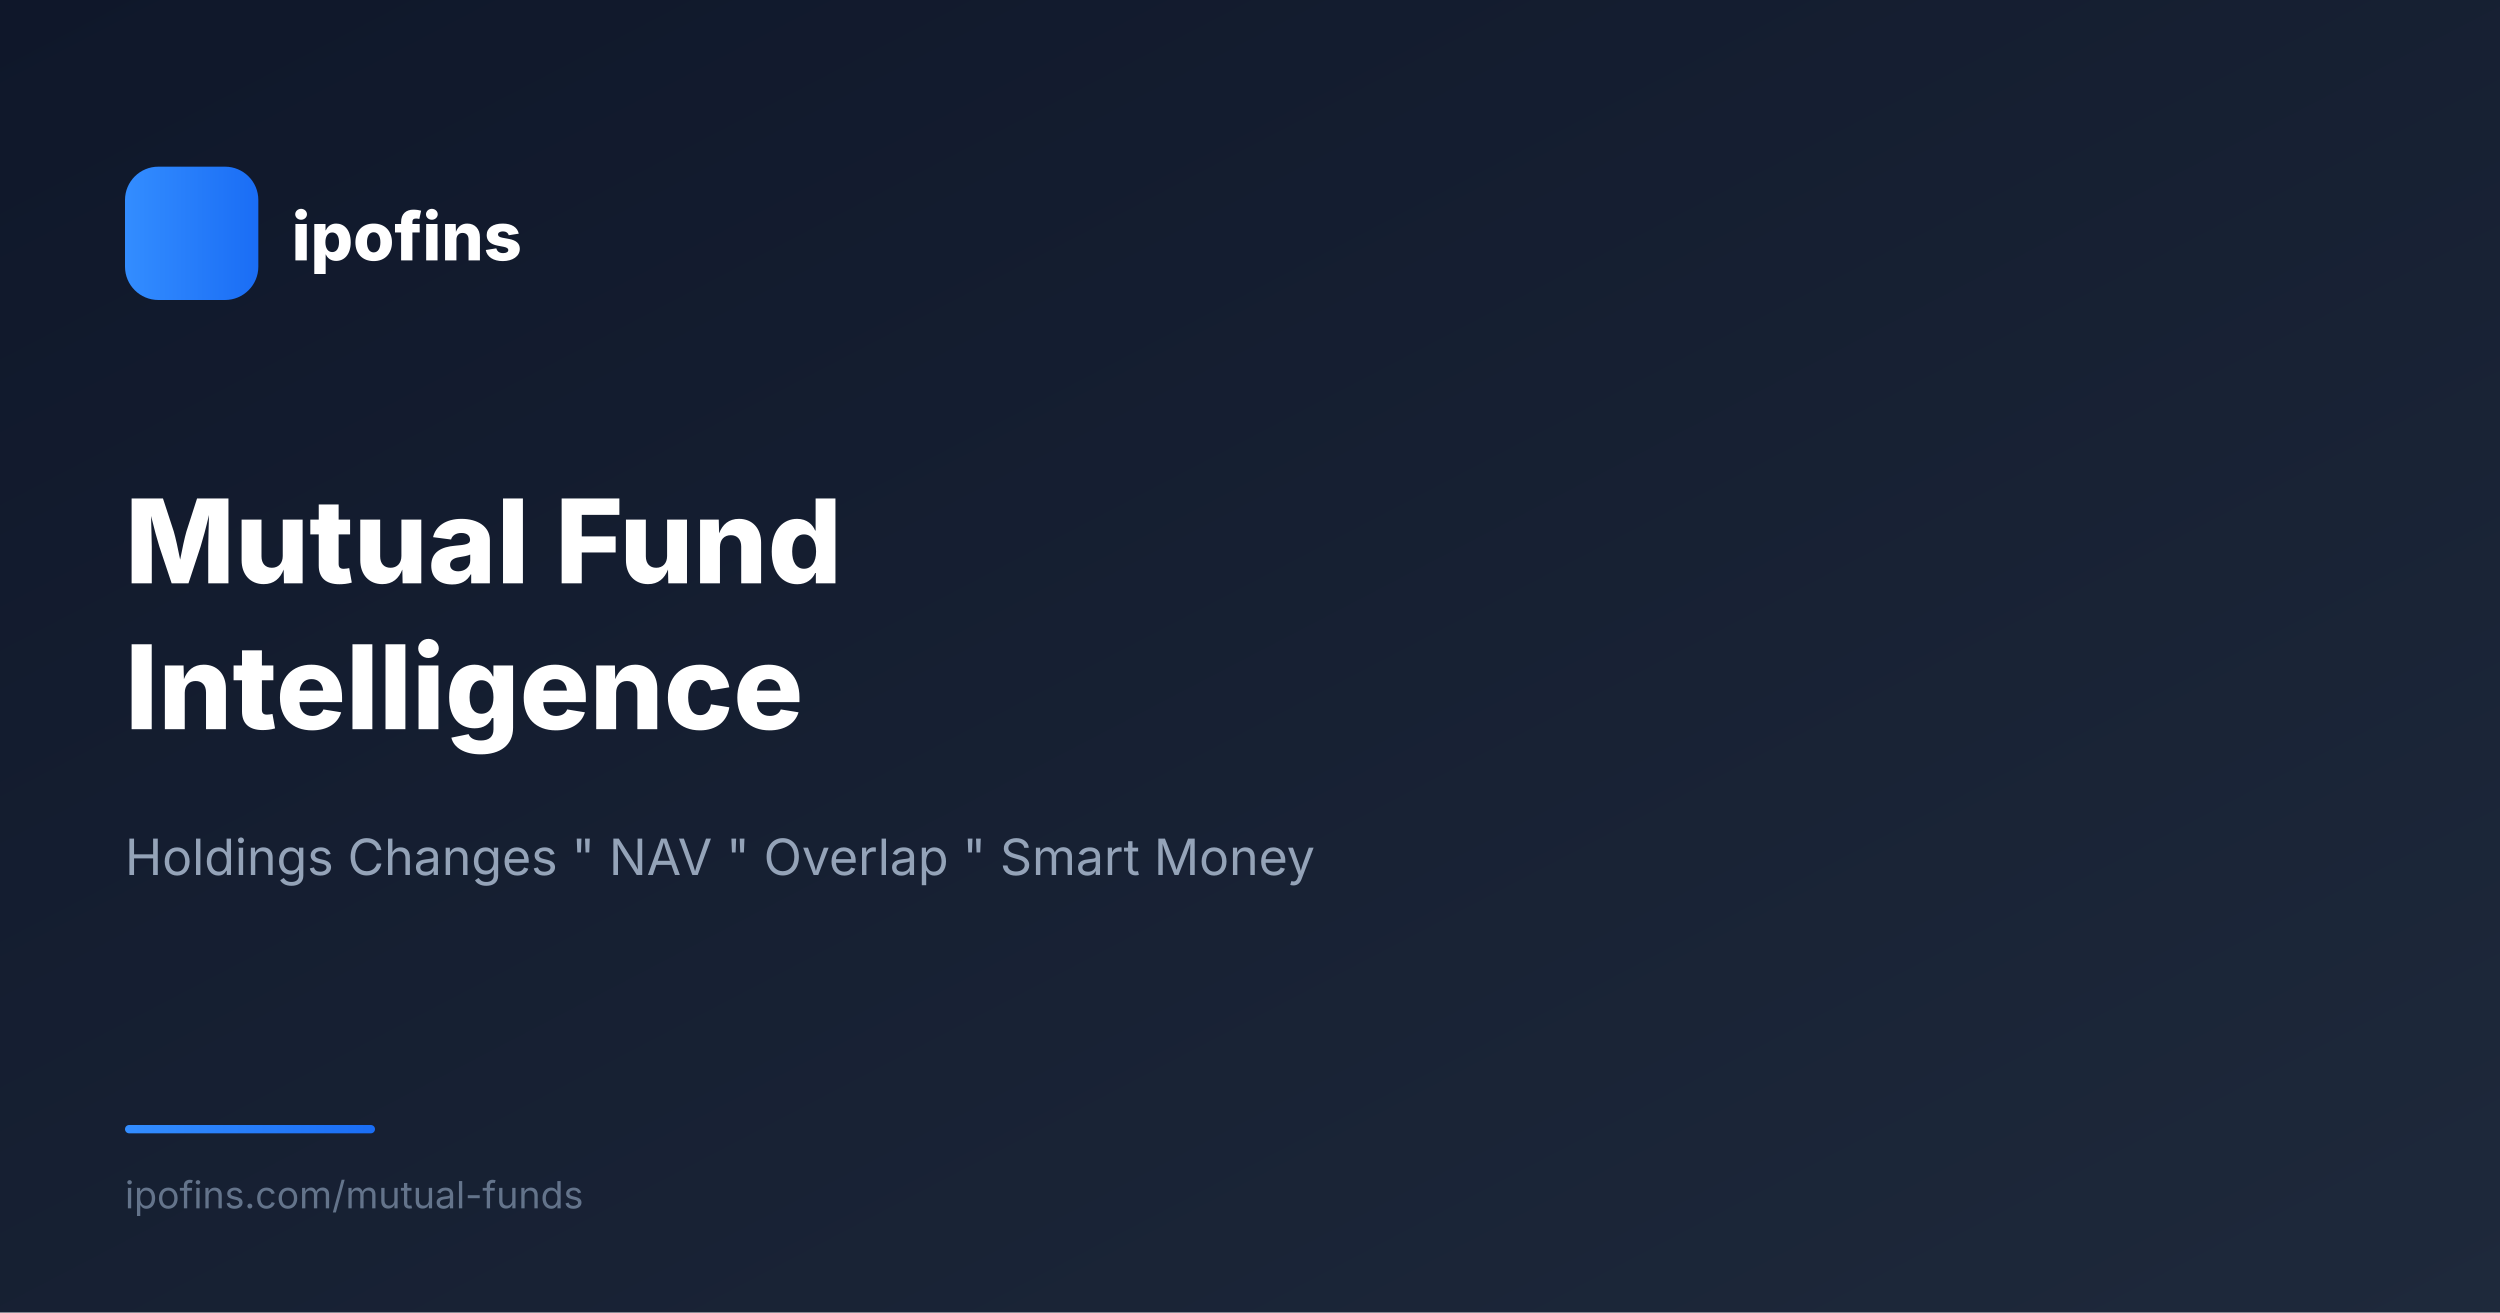
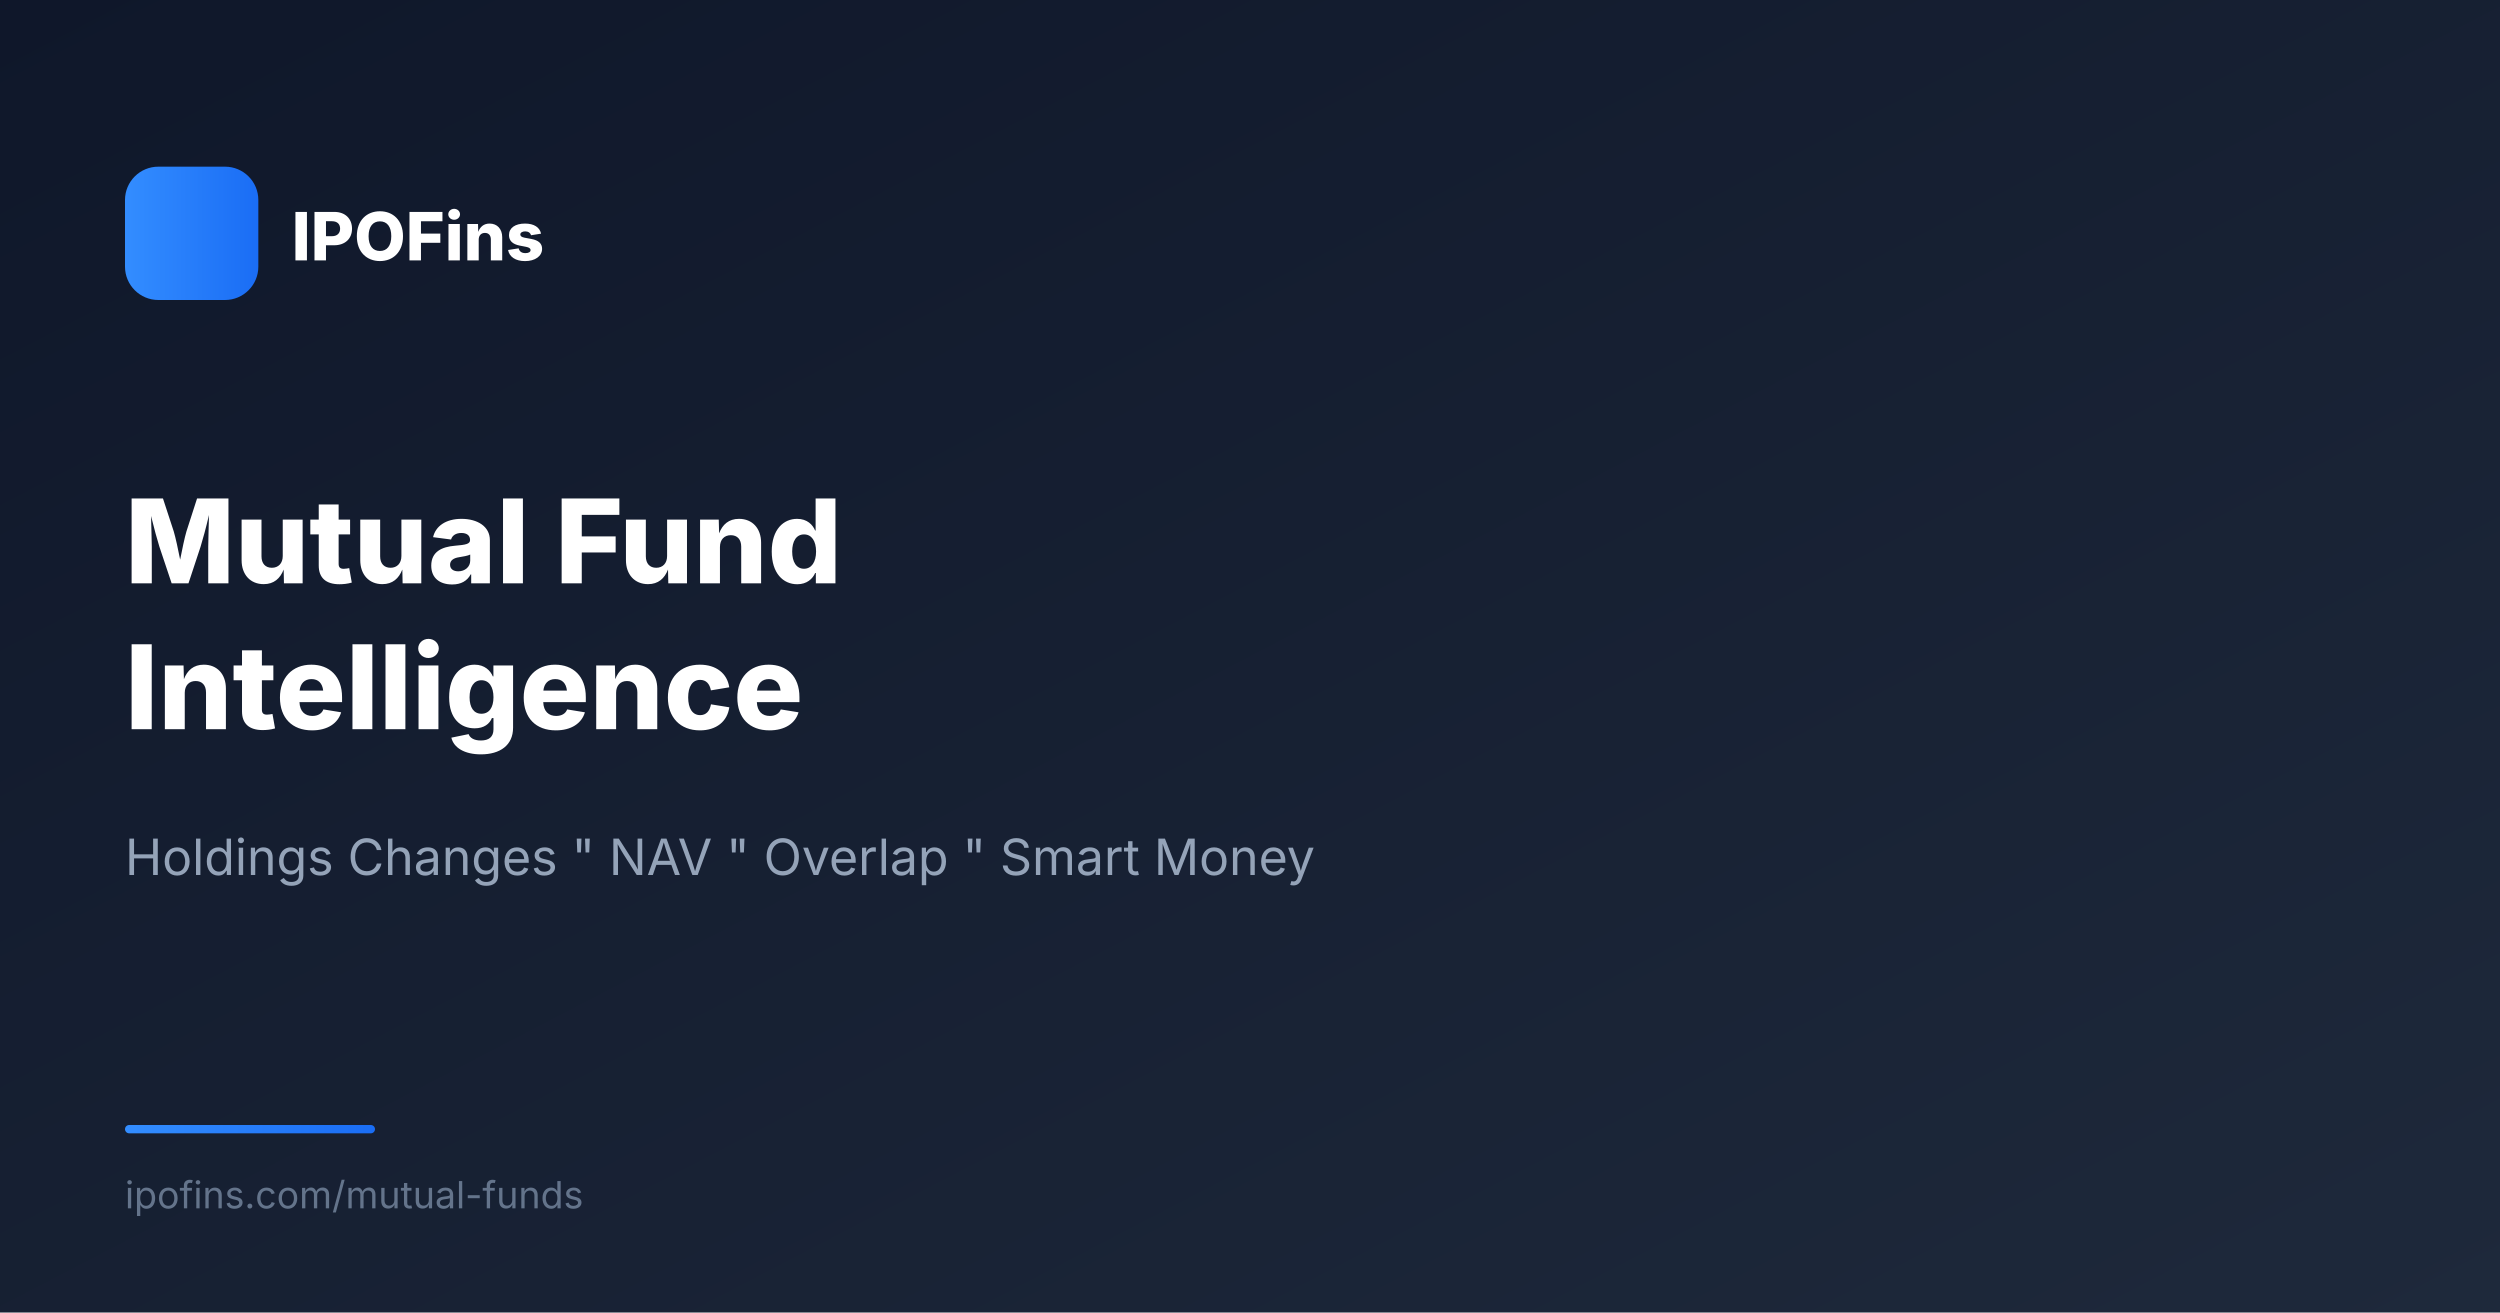
<svg xmlns="http://www.w3.org/2000/svg" width="1200" height="630">
  <defs>
    <linearGradient id="bg" x1="0%" y1="0%" x2="100%" y2="100%">
      <stop offset="0%" style="stop-color:#0f172a" />
      <stop offset="100%" style="stop-color:#1e293b" />
    </linearGradient>
    <linearGradient id="accent" x1="0%" y1="0%" x2="100%" y2="0%">
      <stop offset="0%" style="stop-color:#338dff" />
      <stop offset="100%" style="stop-color:#1a6df5" />
    </linearGradient>
  </defs>
  <rect width="1200" height="630" fill="url(#bg)" />
  <rect x="60" y="540" width="120" height="4" rx="2" fill="url(#accent)" />
  <rect x="60" y="80" width="64" height="64" rx="16" fill="url(#accent)" />
-   <text x="140" y="125" font-family="Inter, system-ui, sans-serif" font-size="32" font-weight="800" fill="white">ipofins</text>
+   <text x="140" y="125" font-family="Inter, system-ui, sans-serif" font-size="32" font-weight="800" fill="white">IPOFins</text>
  <text x="60" y="280" font-family="Inter, system-ui, sans-serif" font-size="56" font-weight="800" fill="white">Mutual Fund</text>
  <text x="60" y="350" font-family="Inter, system-ui, sans-serif" font-size="56" font-weight="800" fill="white">Intelligence</text>
  <text x="60" y="420" font-family="Inter, system-ui, sans-serif" font-size="24" fill="#94a3b8">Holdings Changes " NAV " Overlap " Smart Money</text>
  <text x="60" y="580" font-family="Inter, system-ui, sans-serif" font-size="18" fill="#64748b">ipofins.com/mutual-funds</text>
</svg>
